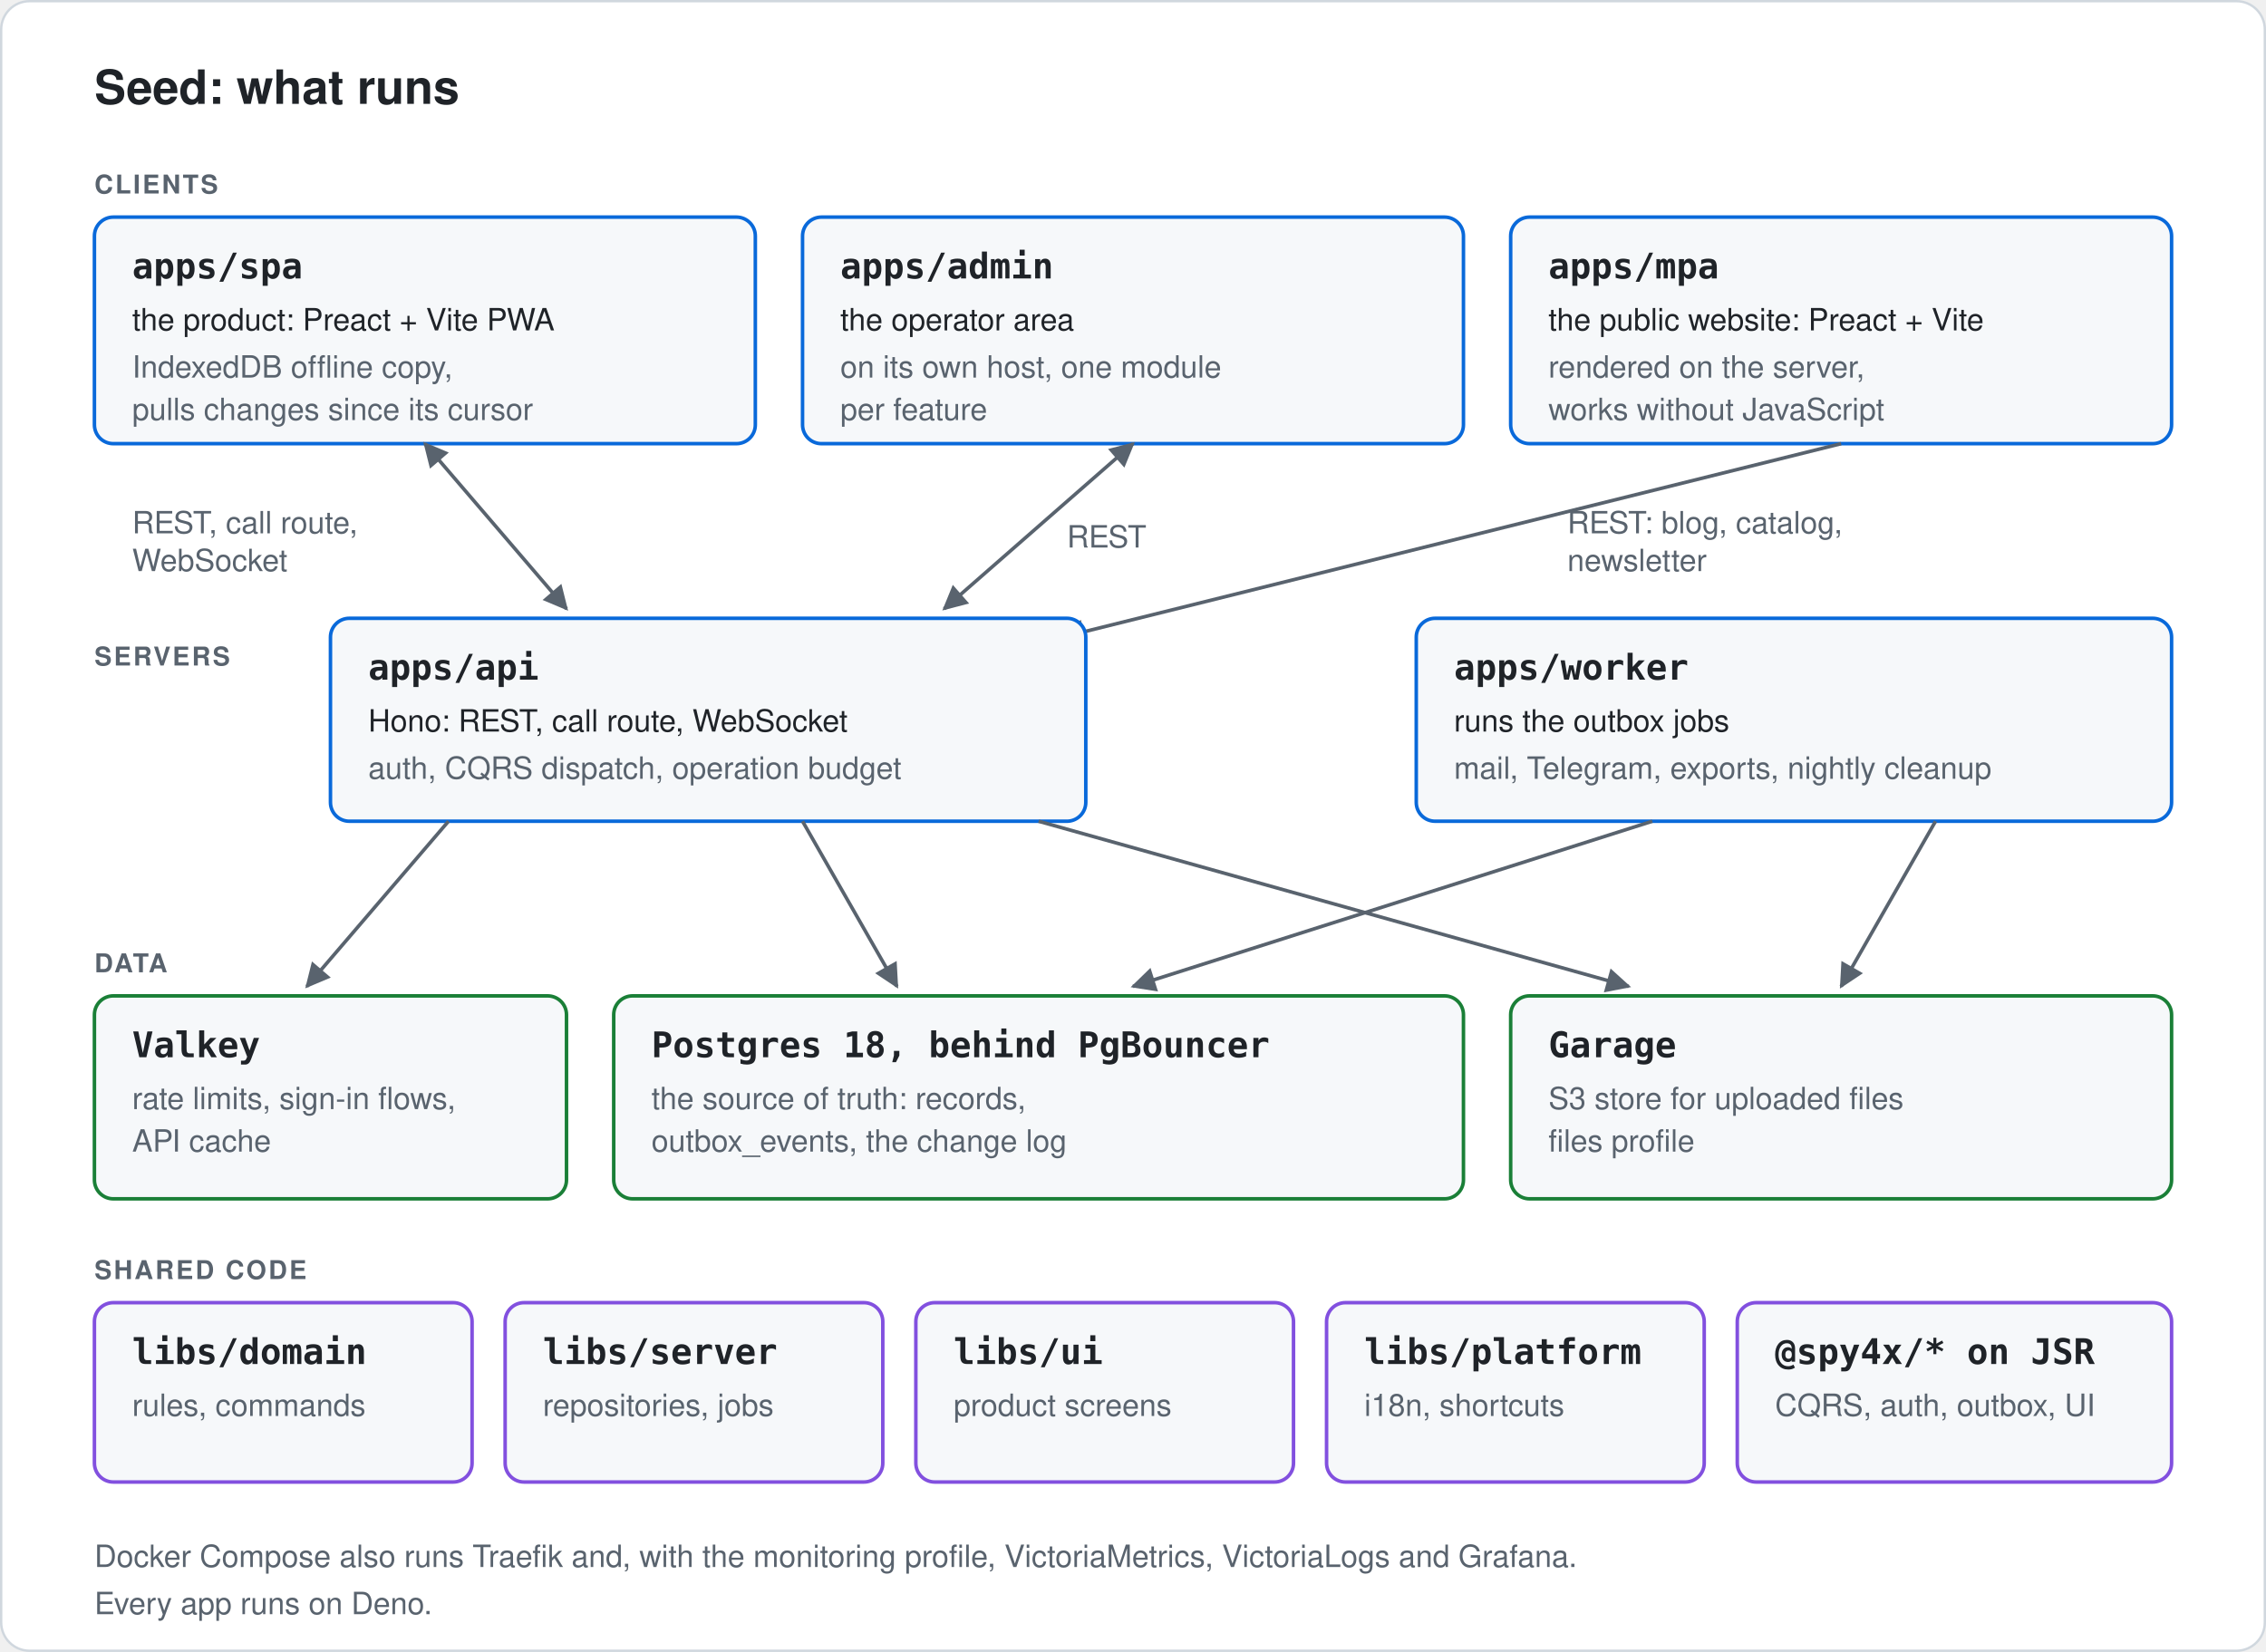
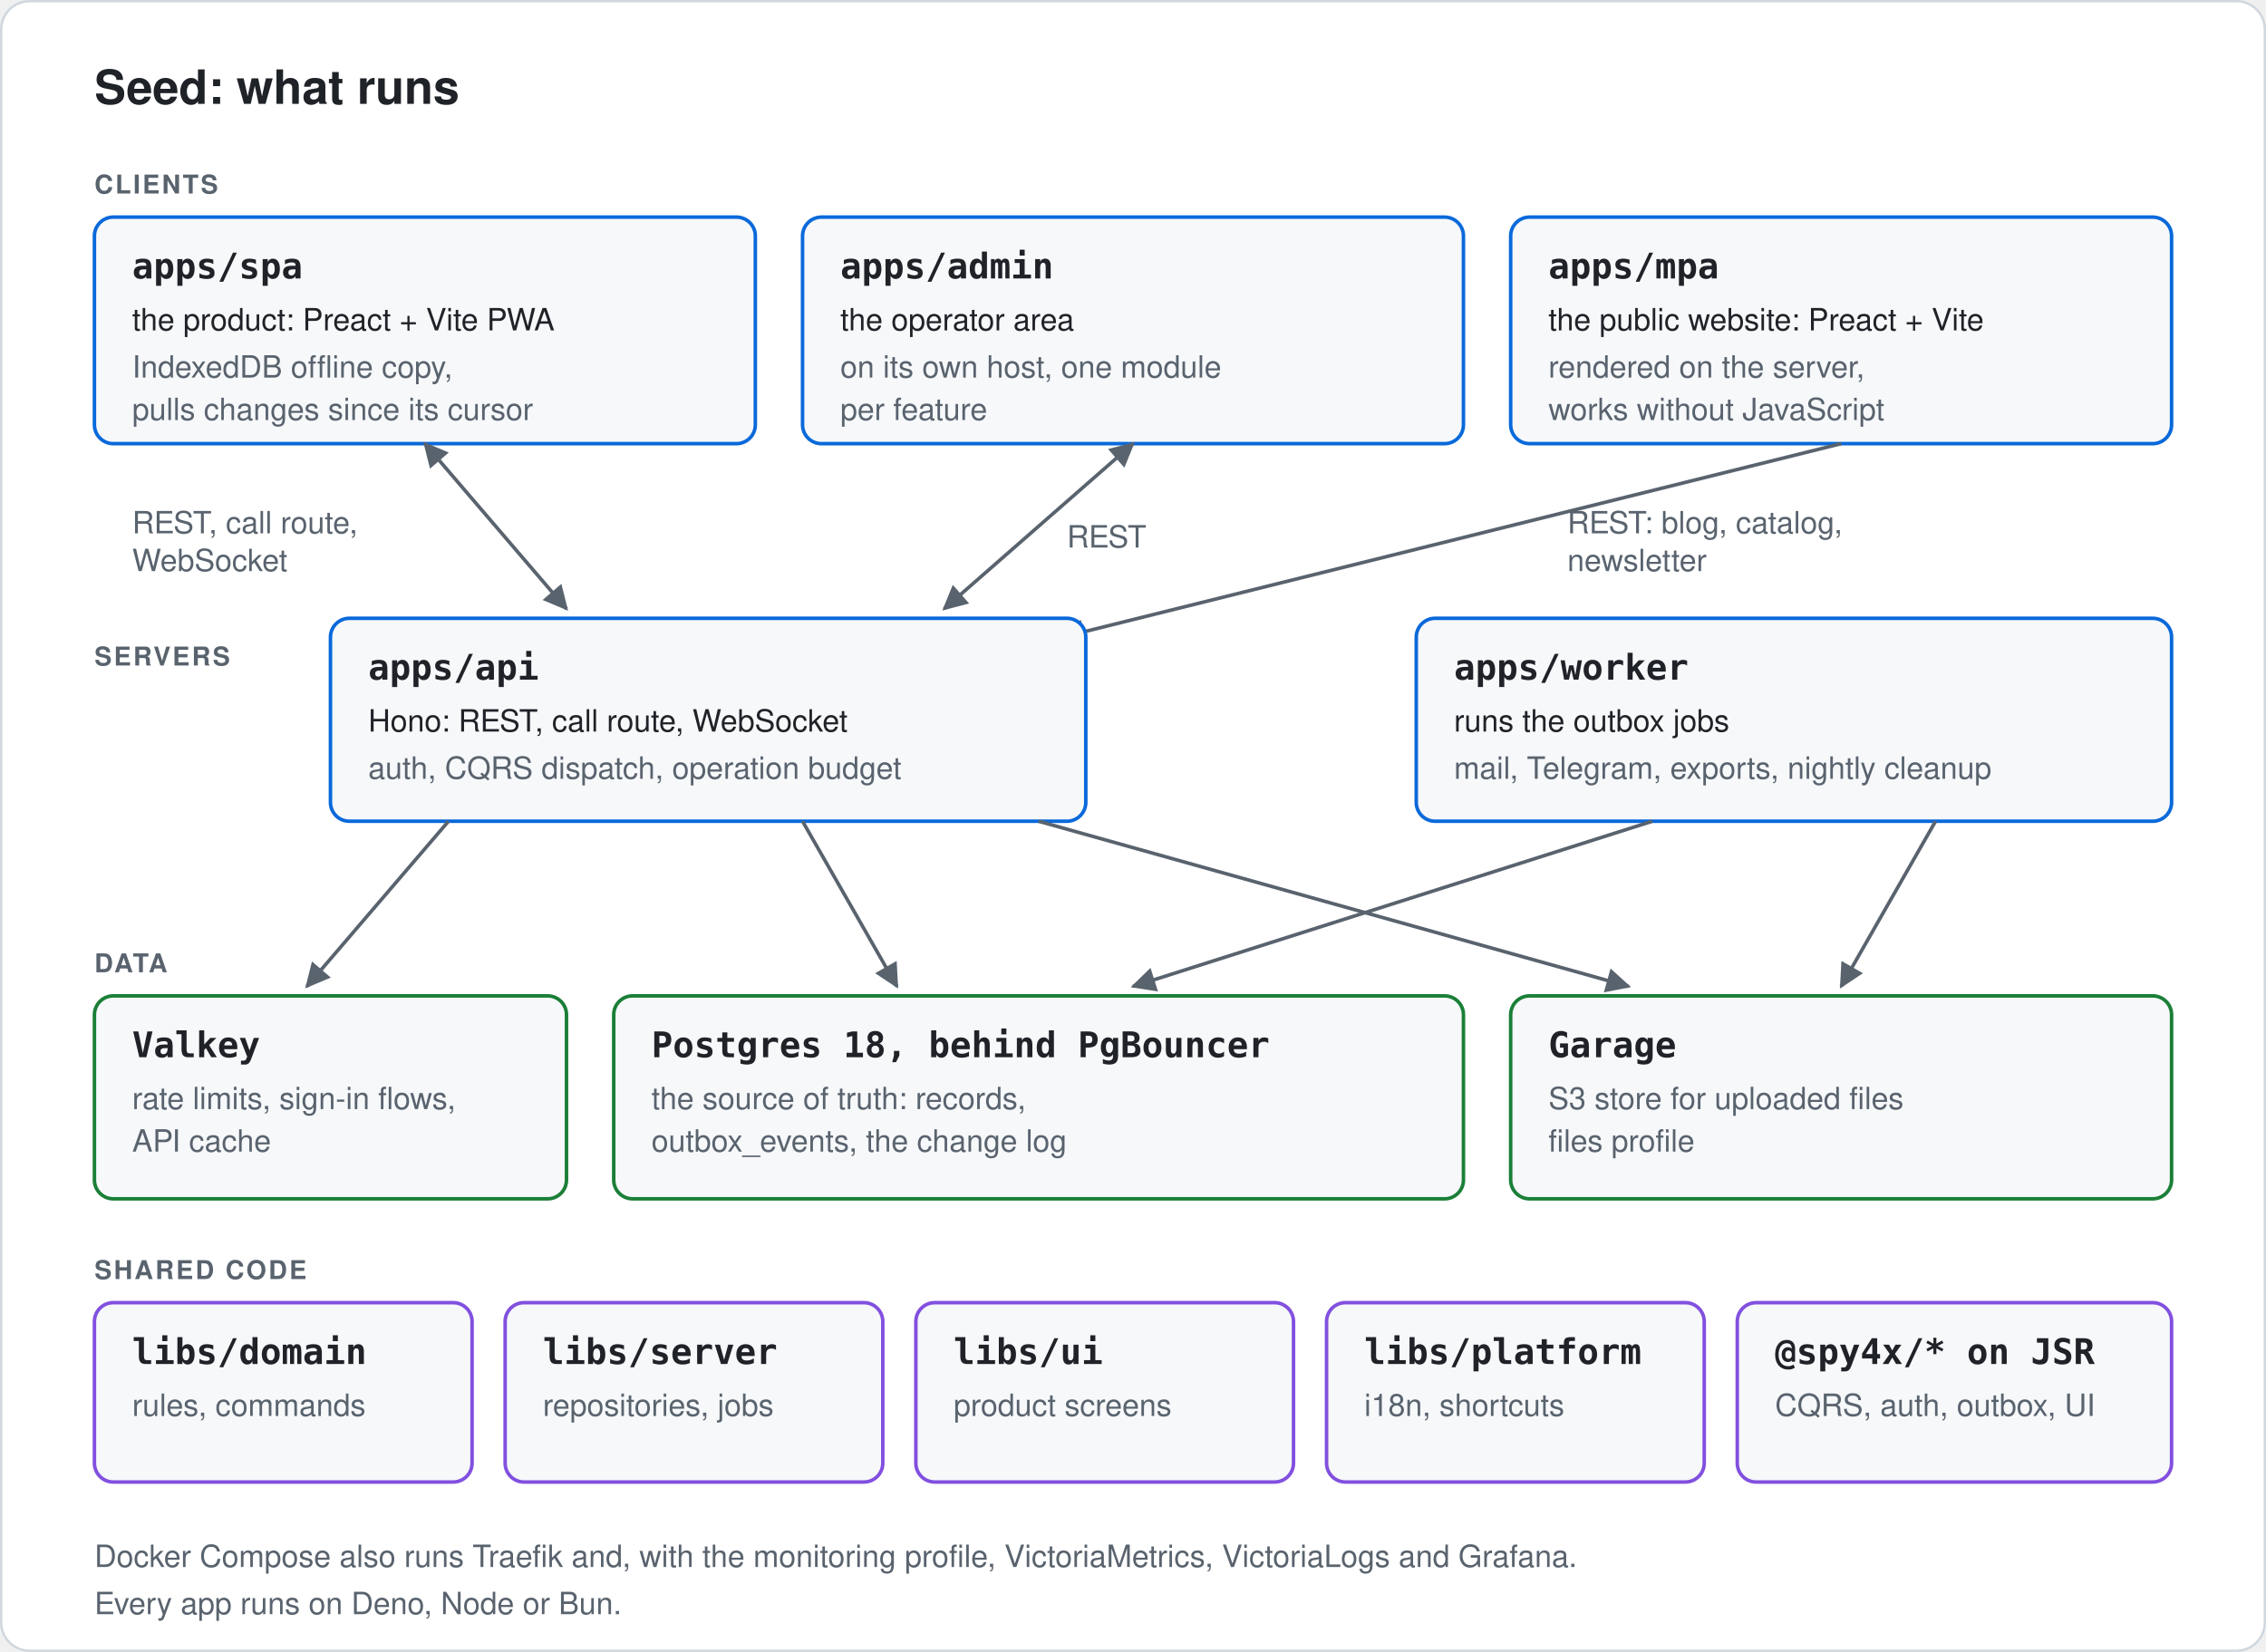
<svg xmlns="http://www.w3.org/2000/svg" viewBox="0 0 960 700" width="960" height="700" role="img" aria-labelledby="title desc">
  <style>
    .bg { fill: #ffffff; stroke: #d0d7de; }
    .t { fill: #1f2328; font-family: -apple-system, BlinkMacSystemFont, "Segoe UI", Helvetica, Arial, sans-serif; font-size: 13px; }
    .h { font-family: ui-monospace, SFMono-Regular, Menlo, Consolas, monospace; font-size: 15px; font-weight: 600; }
    .title { font-size: 20px; font-weight: 600; }
    .m { fill: #59636e; }
    .tier { fill: #59636e; font-size: 11px; font-weight: 600; letter-spacing: 0.08em; }
    .box { fill: #f6f8fa; stroke-width: 1.5; }
    .app { stroke: #0969da; }
    .data { stroke: #1a7f37; }
    .lib { stroke: #8250df; }
    .ops { stroke: #d0d7de; }
    .line { stroke: #59636e; stroke-width: 1.5; fill: none; }
    .head { fill: #59636e; }
    @media (prefers-color-scheme: dark) {
      .bg { fill: #0d1117; stroke: #30363d; }
      .t { fill: #e6edf3; }
      .m, .tier { fill: #9198a1; }
      .box { fill: #161b22; }
      .app { stroke: #4493f8; }
      .data { stroke: #3fb950; }
      .lib { stroke: #ab7df8; }
      .ops { stroke: #30363d; }
      .line { stroke: #9198a1; }
      .head { fill: #9198a1; }
    }
  </style>
  <defs>
    <marker id="arrow" viewBox="0 0 10 10" refX="9" refY="5" markerWidth="7" markerHeight="7" orient="auto-start-reverse">
      <path class="head" d="M0 0 L10 5 L0 10 z" />
    </marker>
  </defs>
  <rect class="bg" x="0.5" y="0.5" width="959" height="699" rx="12" />
  <text class="t title" x="40" y="44">Seed: what runs</text>
  <text class="t tier" x="40" y="82">CLIENTS</text>
  <rect class="box app" x="40" y="92" width="280" height="96" rx="8" />
  <text class="t h" x="56" y="118">apps/spa</text>
  <text class="t" x="56" y="140">the product: Preact + Vite PWA</text>
  <text class="t m" x="56" y="160">IndexedDB offline copy,</text>
  <text class="t m" x="56" y="178">pulls changes since its cursor</text>
  <rect class="box app" x="340" y="92" width="280" height="96" rx="8" />
  <text class="t h" x="356" y="118">apps/admin</text>
  <text class="t" x="356" y="140">the operator area</text>
  <text class="t m" x="356" y="160">on its own host, one module</text>
  <text class="t m" x="356" y="178">per feature</text>
  <rect class="box app" x="640" y="92" width="280" height="96" rx="8" />
  <text class="t h" x="656" y="118">apps/mpa</text>
  <text class="t" x="656" y="140">the public website: Preact + Vite</text>
  <text class="t m" x="656" y="160">rendered on the server,</text>
  <text class="t m" x="656" y="178">works without JavaScript</text>
  <line class="line" x1="180" y1="188" x2="240" y2="258" marker-start="url(#arrow)" marker-end="url(#arrow)" />
  <text class="t m" x="56" y="226">REST, call route,</text>
  <text class="t m" x="56" y="242">WebSocket</text>
  <line class="line" x1="480" y1="188" x2="400" y2="258" marker-start="url(#arrow)" marker-end="url(#arrow)" />
  <text class="t m" x="452" y="232">REST</text>
  <line class="line" x1="780" y1="188" x2="450" y2="270" marker-end="url(#arrow)" />
  <text class="t m" x="664" y="226">REST: blog, catalog,</text>
  <text class="t m" x="664" y="242">newsletter</text>
  <text class="t tier" x="40" y="282">SERVERS</text>
  <rect class="box app" x="140" y="262" width="320" height="86" rx="8" />
  <text class="t h" x="156" y="288">apps/api</text>
  <text class="t" x="156" y="310">Hono: REST, call route, WebSocket</text>
  <text class="t m" x="156" y="330">auth, CQRS dispatch, operation budget</text>
  <rect class="box app" x="600" y="262" width="320" height="86" rx="8" />
  <text class="t h" x="616" y="288">apps/worker</text>
  <text class="t" x="616" y="310">runs the outbox jobs</text>
  <text class="t m" x="616" y="330">mail, Telegram, exports, nightly cleanup</text>
  <line class="line" x1="190" y1="348" x2="130" y2="418" marker-end="url(#arrow)" />
  <line class="line" x1="340" y1="348" x2="380" y2="418" marker-end="url(#arrow)" />
  <line class="line" x1="440" y1="348" x2="690" y2="418" marker-end="url(#arrow)" />
  <line class="line" x1="700" y1="348" x2="480" y2="418" marker-end="url(#arrow)" />
  <line class="line" x1="820" y1="348" x2="780" y2="418" marker-end="url(#arrow)" />
  <text class="t tier" x="40" y="412">DATA</text>
  <rect class="box data" x="40" y="422" width="200" height="86" rx="8" />
  <text class="t h" x="56" y="448">Valkey</text>
  <text class="t m" x="56" y="470">rate limits, sign-in flows,</text>
  <text class="t m" x="56" y="488">API cache</text>
  <rect class="box data" x="260" y="422" width="360" height="86" rx="8" />
  <text class="t h" x="276" y="448">Postgres 18, behind PgBouncer</text>
  <text class="t m" x="276" y="470">the source of truth: records,</text>
  <text class="t m" x="276" y="488">outbox_events, the change log</text>
  <rect class="box data" x="640" y="422" width="280" height="86" rx="8" />
  <text class="t h" x="656" y="448">Garage</text>
  <text class="t m" x="656" y="470">S3 store for uploaded files</text>
  <text class="t m" x="656" y="488">files profile</text>
  <text class="t tier" x="40" y="542">SHARED CODE</text>
  <rect class="box lib" x="40" y="552" width="160" height="76" rx="8" />
  <text class="t h" x="56" y="578">libs/domain</text>
  <text class="t m" x="56" y="600">rules, commands</text>
  <rect class="box lib" x="214" y="552" width="160" height="76" rx="8" />
  <text class="t h" x="230" y="578">libs/server</text>
  <text class="t m" x="230" y="600">repositories, jobs</text>
  <rect class="box lib" x="388" y="552" width="160" height="76" rx="8" />
  <text class="t h" x="404" y="578">libs/ui</text>
  <text class="t m" x="404" y="600">product screens</text>
  <rect class="box lib" x="562" y="552" width="160" height="76" rx="8" />
  <text class="t h" x="578" y="578">libs/platform</text>
  <text class="t m" x="578" y="600">i18n, shortcuts</text>
  <rect class="box lib" x="736" y="552" width="184" height="76" rx="8" />
  <text class="t h" x="752" y="578">@spy4x/* on JSR</text>
  <text class="t m" x="752" y="600">CQRS, auth, outbox, UI</text>
  <text class="t m" x="40" y="664">Docker Compose also runs Traefik and, with the monitoring profile, VictoriaMetrics, VictoriaLogs and Grafana.</text>
-   <text class="t m" x="40" y="684">Every app runs on Deno.</text>
+   <text class="t m" x="40" y="684">Every app runs on Deno, Node or Bun.</text>
</svg>
